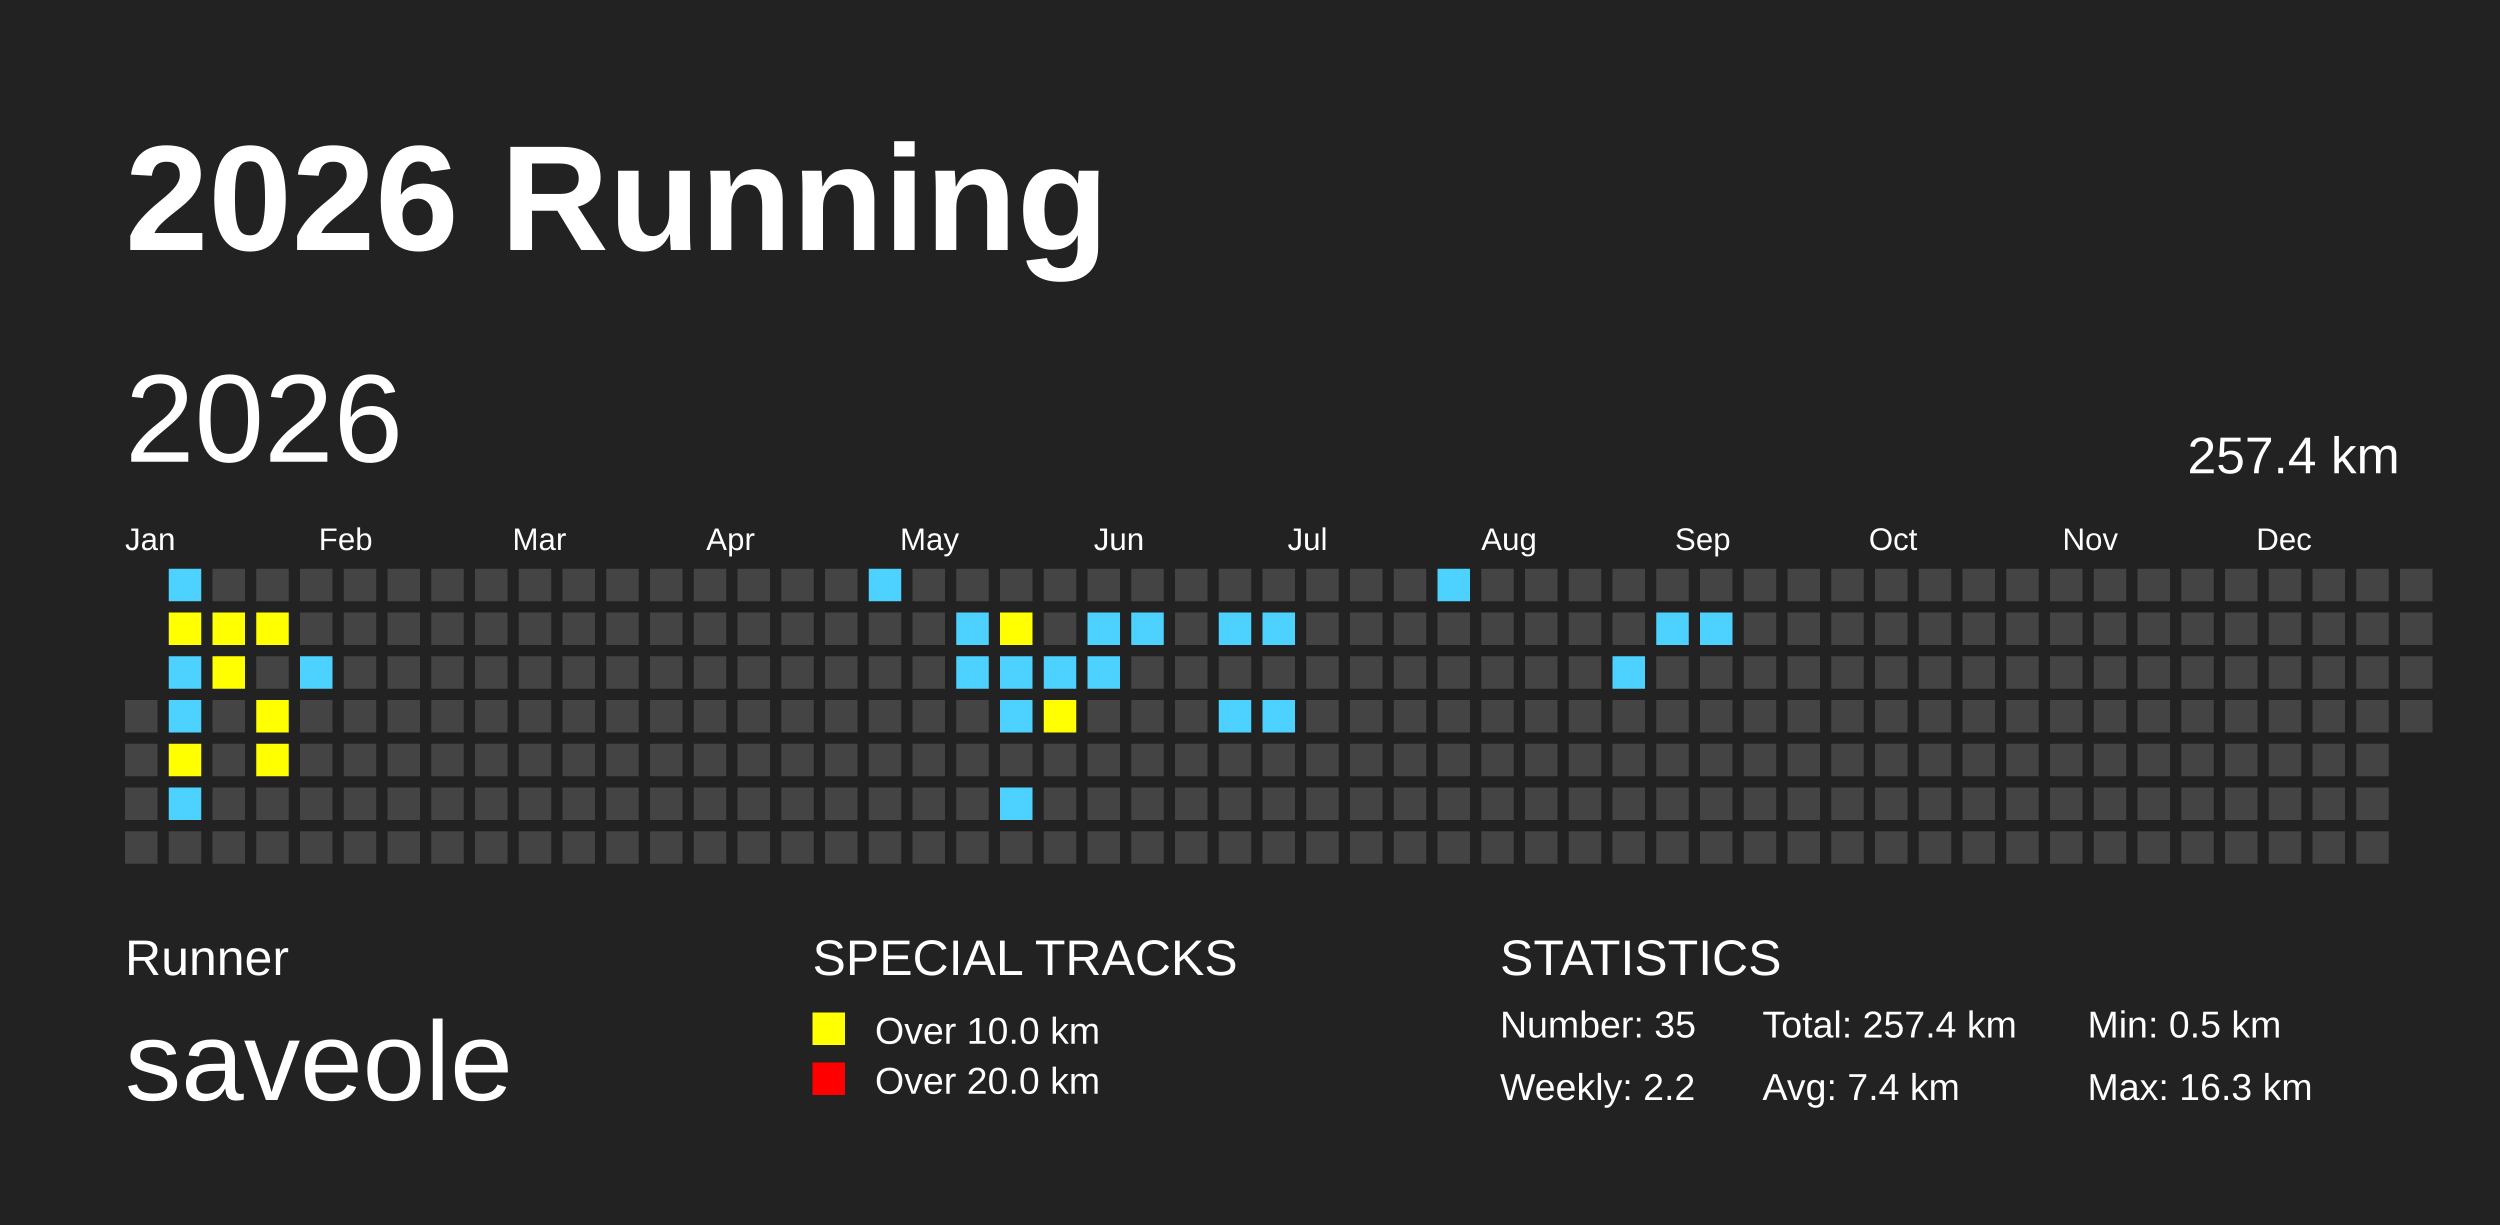
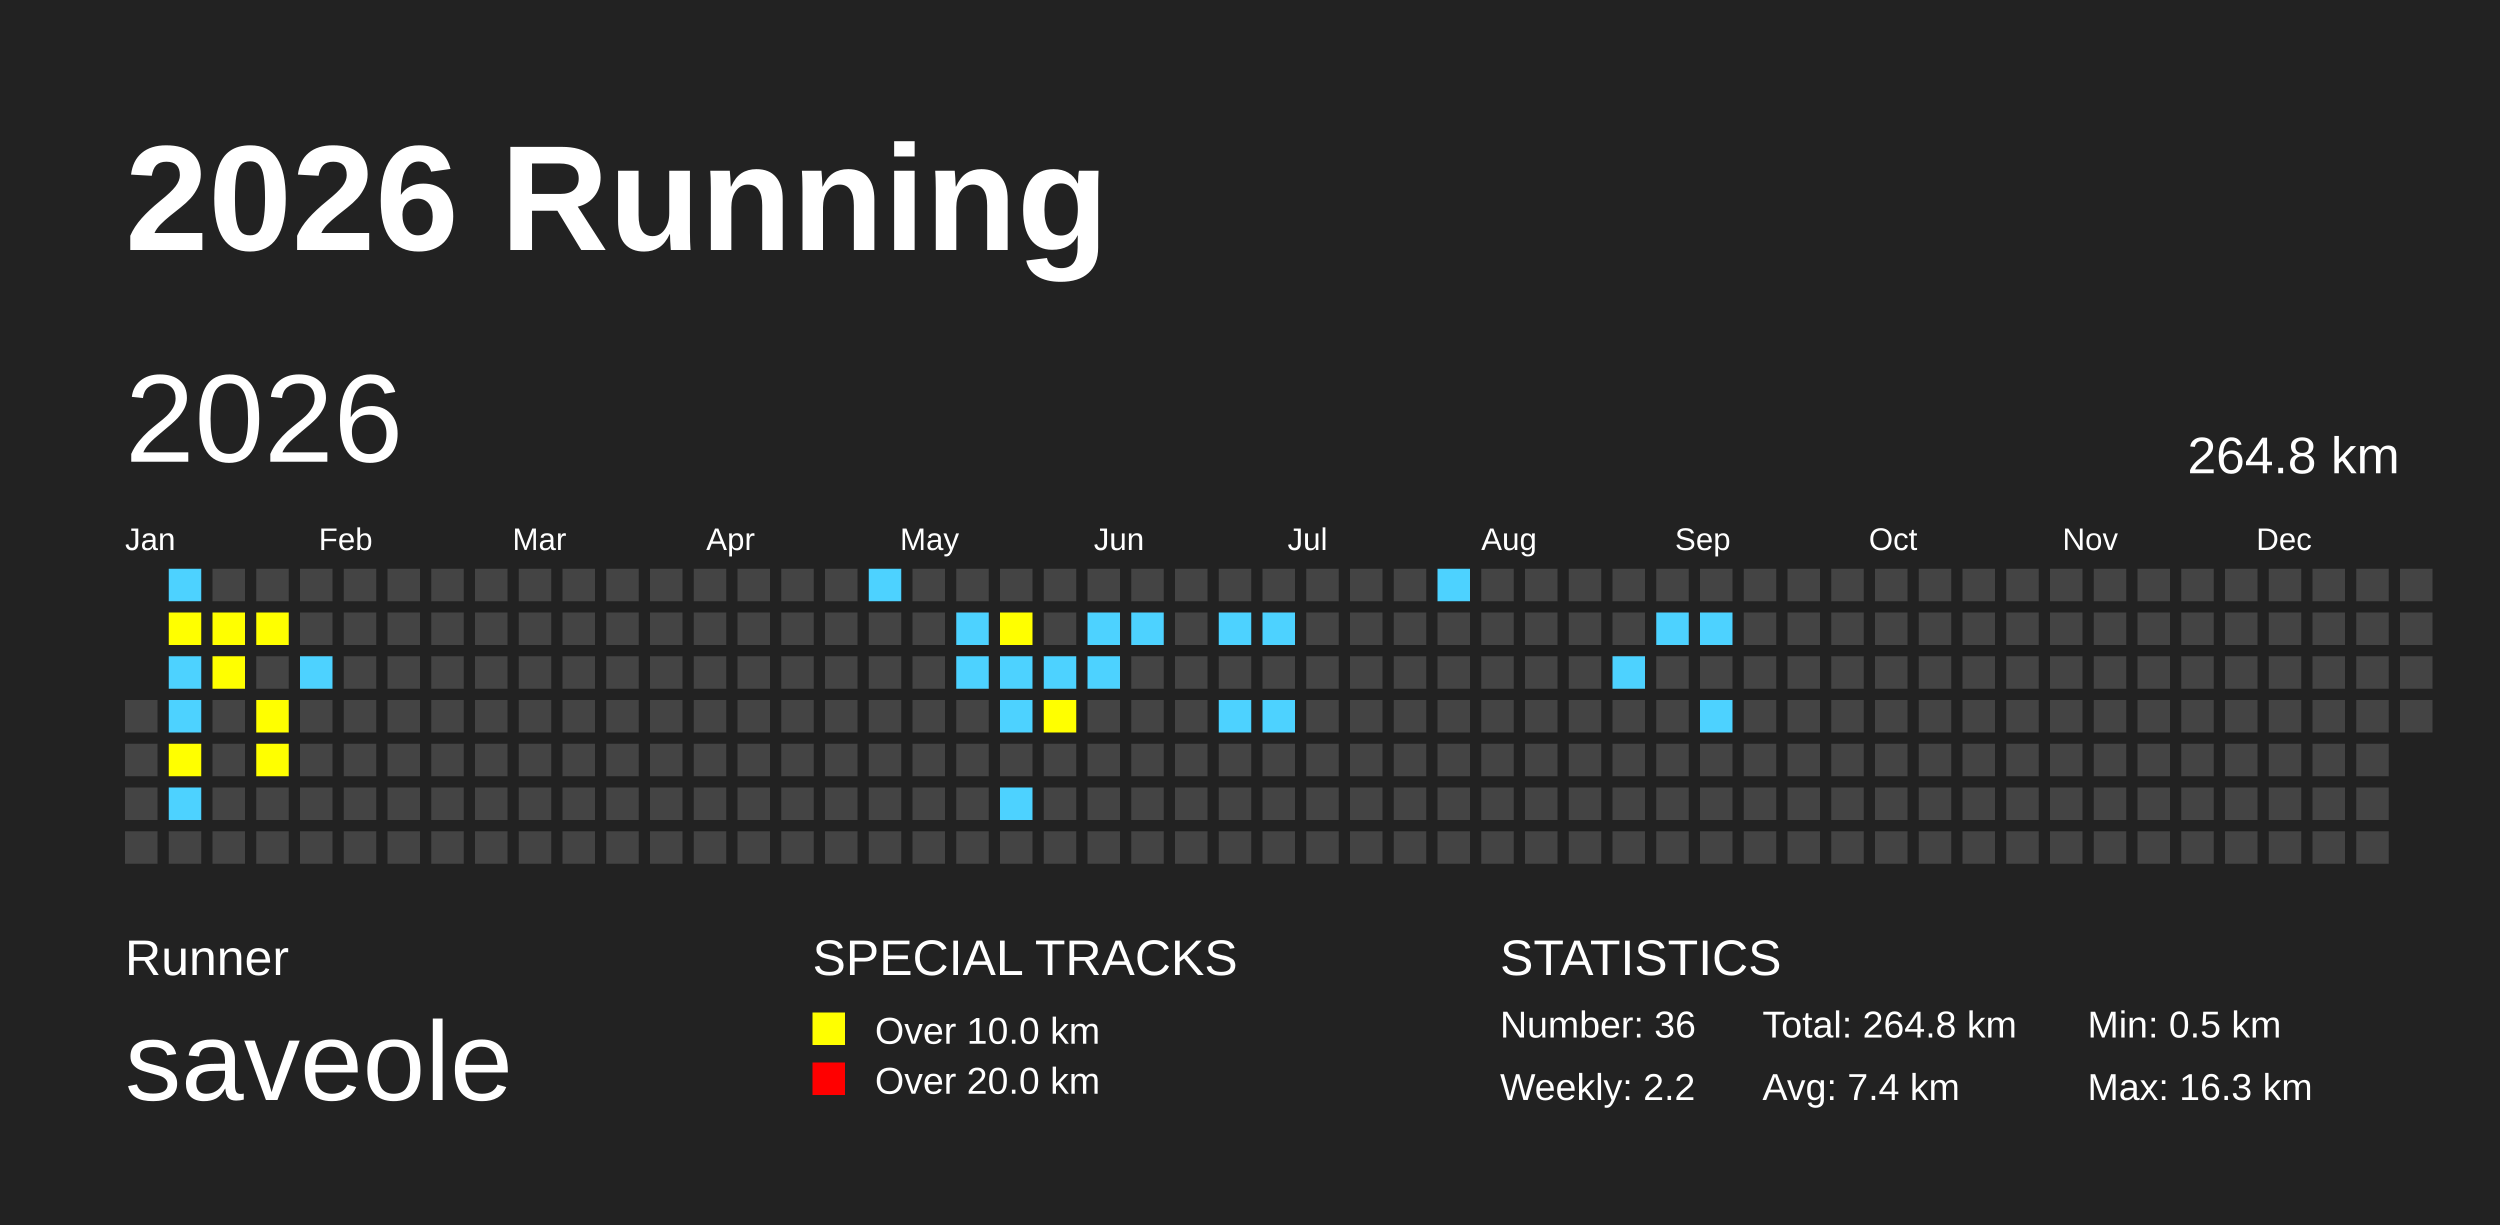
<svg xmlns="http://www.w3.org/2000/svg" baseProfile="full" height="98mm" version="1.1" viewBox="0,0,200,98" width="200mm">
  <defs />
  <rect fill="#222222" height="98" width="200" x="0" y="0" />
  <text fill="#FFFFFF" style="font-size:12px; font-family:Arial; font-weight:bold;" x="10" y="20">2026 Running</text>
  <text fill="#FFFFFF" style="font-size:4px; font-family:Arial" x="10" y="78">Runner</text>
  <text fill="#FFFFFF" style="font-size:9px; font-family:Arial" x="10" y="88">saveole</text>
  <text fill="#FFFFFF" style="font-size:4px; font-family:Arial" x="65" y="78">SPECIAL TRACKS</text>
  <rect fill="yellow" height="2.6" width="2.6" x="65" y="81" />
  <text fill="#FFFFFF" style="font-size:3px; font-family:Arial" x="70" y="83.5">Over 10.0 km</text>
  <rect fill="red" height="2.6" width="2.6" x="65" y="85" />
  <text fill="#FFFFFF" style="font-size:3px; font-family:Arial" x="70" y="87.5">Over 20.0 km</text>
  <text fill="#FFFFFF" style="font-size:4px; font-family:Arial" x="120" y="78">STATISTICS</text>
-   <text fill="#FFFFFF" style="font-size:3px; font-family:Arial" x="120" y="83">Number: 35</text>
+   <text fill="#FFFFFF" style="font-size:3px; font-family:Arial" x="120" y="83">Number: 36</text>
  <text fill="#FFFFFF" style="font-size:3px; font-family:Arial" x="120" y="88">Weekly: 2.2</text>
-   <text fill="#FFFFFF" style="font-size:3px; font-family:Arial" x="141" y="83">Total: 257.4 km</text>
+   <text fill="#FFFFFF" style="font-size:3px; font-family:Arial" x="141" y="83">Total: 264.8 km</text>
  <text fill="#FFFFFF" style="font-size:3px; font-family:Arial" x="141" y="88">Avg: 7.4 km</text>
  <text fill="#FFFFFF" style="font-size:3px; font-family:Arial" x="167" y="83">Min: 0.5 km</text>
  <text fill="#FFFFFF" style="font-size:3px; font-family:Arial" x="167" y="88">Max: 16.3 km</text>
  <text dominant-baseline="hanging" fill="#FFFFFF" style="font-size:10.0px; font-family:Arial;" x="10" y="30">2026</text>
-   <text dominant-baseline="hanging" fill="#FFFFFF" style="font-size:4.125px; font-family:Arial;" x="175" y="35">257.4 km</text>
+   <text dominant-baseline="hanging" fill="#FFFFFF" style="font-size:4.125px; font-family:Arial;" x="175" y="35">264.8 km</text>
  <text fill="#FFFFFF" style="font-size:2.5px; font-family:Arial" x="10.0" y="44">Jan</text>
  <text fill="#FFFFFF" style="font-size:2.5px; font-family:Arial" x="25.5" y="44">Feb</text>
  <text fill="#FFFFFF" style="font-size:2.5px; font-family:Arial" x="41.0" y="44">Mar</text>
  <text fill="#FFFFFF" style="font-size:2.5px; font-family:Arial" x="56.5" y="44">Apr</text>
  <text fill="#FFFFFF" style="font-size:2.5px; font-family:Arial" x="72.0" y="44">May</text>
  <text fill="#FFFFFF" style="font-size:2.5px; font-family:Arial" x="87.5" y="44">Jun</text>
  <text fill="#FFFFFF" style="font-size:2.5px; font-family:Arial" x="103.0" y="44">Jul</text>
  <text fill="#FFFFFF" style="font-size:2.5px; font-family:Arial" x="118.5" y="44">Aug</text>
  <text fill="#FFFFFF" style="font-size:2.5px; font-family:Arial" x="134.0" y="44">Sep</text>
  <text fill="#FFFFFF" style="font-size:2.5px; font-family:Arial" x="149.5" y="44">Oct</text>
  <text fill="#FFFFFF" style="font-size:2.5px; font-family:Arial" x="165.0" y="44">Nov</text>
  <text fill="#FFFFFF" style="font-size:2.5px; font-family:Arial" x="180.5" y="44">Dec</text>
  <rect fill="#444444" height="2.6" width="2.6" x="10.0" y="56.0" />
  <rect fill="#444444" height="2.6" width="2.6" x="10.0" y="59.5" />
  <rect fill="#444444" height="2.6" width="2.6" x="10.0" y="63.0" />
  <rect fill="#444444" height="2.6" width="2.6" x="10.0" y="66.5" />
  <rect fill="#4DD2FF" height="2.6" width="2.6" x="13.5" y="45.5" />
  <rect fill="yellow" height="2.6" width="2.6" x="13.5" y="49.0" />
  <rect fill="#4DD2FF" height="2.6" width="2.6" x="13.5" y="52.5" />
  <rect fill="#4DD2FF" height="2.6" width="2.6" x="13.5" y="56.0" />
  <rect fill="yellow" height="2.6" width="2.6" x="13.5" y="59.5" />
  <rect fill="#4DD2FF" height="2.6" width="2.6" x="13.5" y="63.0" />
  <rect fill="#444444" height="2.6" width="2.6" x="13.5" y="66.5" />
  <rect fill="#444444" height="2.6" width="2.6" x="17.0" y="45.5" />
  <rect fill="yellow" height="2.6" width="2.6" x="17.0" y="49.0" />
  <rect fill="yellow" height="2.6" width="2.6" x="17.0" y="52.5" />
  <rect fill="#444444" height="2.6" width="2.6" x="17.0" y="56.0" />
  <rect fill="#444444" height="2.6" width="2.6" x="17.0" y="59.5" />
  <rect fill="#444444" height="2.6" width="2.6" x="17.0" y="63.0" />
  <rect fill="#444444" height="2.6" width="2.6" x="17.0" y="66.5" />
  <rect fill="#444444" height="2.6" width="2.6" x="20.5" y="45.5" />
  <rect fill="yellow" height="2.6" width="2.6" x="20.5" y="49.0" />
  <rect fill="#444444" height="2.6" width="2.6" x="20.5" y="52.5" />
  <rect fill="yellow" height="2.6" width="2.6" x="20.5" y="56.0" />
  <rect fill="yellow" height="2.6" width="2.6" x="20.5" y="59.5" />
  <rect fill="#444444" height="2.6" width="2.6" x="20.5" y="63.0" />
  <rect fill="#444444" height="2.6" width="2.6" x="20.5" y="66.5" />
  <rect fill="#444444" height="2.6" width="2.6" x="24.0" y="45.5" />
  <rect fill="#444444" height="2.6" width="2.6" x="24.0" y="49.0" />
  <rect fill="#4DD2FF" height="2.6" width="2.6" x="24.0" y="52.5" />
  <rect fill="#444444" height="2.6" width="2.6" x="24.0" y="56.0" />
  <rect fill="#444444" height="2.6" width="2.6" x="24.0" y="59.5" />
  <rect fill="#444444" height="2.6" width="2.6" x="24.0" y="63.0" />
  <rect fill="#444444" height="2.6" width="2.6" x="24.0" y="66.5" />
  <rect fill="#444444" height="2.6" width="2.6" x="27.5" y="45.5" />
  <rect fill="#444444" height="2.6" width="2.6" x="27.5" y="49.0" />
  <rect fill="#444444" height="2.6" width="2.6" x="27.5" y="52.5" />
  <rect fill="#444444" height="2.6" width="2.6" x="27.5" y="56.0" />
  <rect fill="#444444" height="2.6" width="2.6" x="27.5" y="59.5" />
  <rect fill="#444444" height="2.6" width="2.6" x="27.5" y="63.0" />
  <rect fill="#444444" height="2.6" width="2.6" x="27.5" y="66.5" />
  <rect fill="#444444" height="2.6" width="2.6" x="31.0" y="45.5" />
  <rect fill="#444444" height="2.6" width="2.6" x="31.0" y="49.0" />
  <rect fill="#444444" height="2.6" width="2.6" x="31.0" y="52.5" />
  <rect fill="#444444" height="2.6" width="2.6" x="31.0" y="56.0" />
  <rect fill="#444444" height="2.6" width="2.6" x="31.0" y="59.5" />
  <rect fill="#444444" height="2.6" width="2.6" x="31.0" y="63.0" />
  <rect fill="#444444" height="2.6" width="2.6" x="31.0" y="66.5" />
  <rect fill="#444444" height="2.6" width="2.6" x="34.5" y="45.5" />
  <rect fill="#444444" height="2.6" width="2.6" x="34.5" y="49.0" />
  <rect fill="#444444" height="2.6" width="2.6" x="34.5" y="52.5" />
  <rect fill="#444444" height="2.6" width="2.6" x="34.5" y="56.0" />
  <rect fill="#444444" height="2.6" width="2.6" x="34.5" y="59.5" />
  <rect fill="#444444" height="2.6" width="2.6" x="34.5" y="63.0" />
  <rect fill="#444444" height="2.6" width="2.6" x="34.5" y="66.5" />
  <rect fill="#444444" height="2.6" width="2.6" x="38.0" y="45.5" />
  <rect fill="#444444" height="2.6" width="2.6" x="38.0" y="49.0" />
  <rect fill="#444444" height="2.6" width="2.6" x="38.0" y="52.5" />
  <rect fill="#444444" height="2.6" width="2.6" x="38.0" y="56.0" />
  <rect fill="#444444" height="2.6" width="2.6" x="38.0" y="59.5" />
  <rect fill="#444444" height="2.6" width="2.6" x="38.0" y="63.0" />
  <rect fill="#444444" height="2.6" width="2.6" x="38.0" y="66.5" />
  <rect fill="#444444" height="2.6" width="2.6" x="41.5" y="45.5" />
  <rect fill="#444444" height="2.6" width="2.6" x="41.5" y="49.0" />
  <rect fill="#444444" height="2.6" width="2.6" x="41.5" y="52.5" />
  <rect fill="#444444" height="2.6" width="2.6" x="41.5" y="56.0" />
  <rect fill="#444444" height="2.6" width="2.6" x="41.5" y="59.5" />
  <rect fill="#444444" height="2.6" width="2.6" x="41.5" y="63.0" />
  <rect fill="#444444" height="2.6" width="2.6" x="41.5" y="66.5" />
  <rect fill="#444444" height="2.6" width="2.6" x="45.0" y="45.5" />
  <rect fill="#444444" height="2.6" width="2.6" x="45.0" y="49.0" />
  <rect fill="#444444" height="2.6" width="2.6" x="45.0" y="52.5" />
  <rect fill="#444444" height="2.6" width="2.6" x="45.0" y="56.0" />
  <rect fill="#444444" height="2.6" width="2.6" x="45.0" y="59.5" />
  <rect fill="#444444" height="2.6" width="2.6" x="45.0" y="63.0" />
  <rect fill="#444444" height="2.6" width="2.6" x="45.0" y="66.5" />
  <rect fill="#444444" height="2.6" width="2.6" x="48.5" y="45.5" />
  <rect fill="#444444" height="2.6" width="2.6" x="48.5" y="49.0" />
  <rect fill="#444444" height="2.6" width="2.6" x="48.5" y="52.5" />
  <rect fill="#444444" height="2.6" width="2.6" x="48.5" y="56.0" />
  <rect fill="#444444" height="2.6" width="2.6" x="48.5" y="59.5" />
  <rect fill="#444444" height="2.6" width="2.6" x="48.5" y="63.0" />
  <rect fill="#444444" height="2.6" width="2.6" x="48.5" y="66.5" />
  <rect fill="#444444" height="2.6" width="2.6" x="52.0" y="45.5" />
  <rect fill="#444444" height="2.6" width="2.6" x="52.0" y="49.0" />
  <rect fill="#444444" height="2.6" width="2.6" x="52.0" y="52.5" />
  <rect fill="#444444" height="2.6" width="2.6" x="52.0" y="56.0" />
  <rect fill="#444444" height="2.6" width="2.6" x="52.0" y="59.5" />
  <rect fill="#444444" height="2.6" width="2.6" x="52.0" y="63.0" />
  <rect fill="#444444" height="2.6" width="2.6" x="52.0" y="66.5" />
  <rect fill="#444444" height="2.6" width="2.6" x="55.5" y="45.5" />
  <rect fill="#444444" height="2.6" width="2.6" x="55.5" y="49.0" />
  <rect fill="#444444" height="2.6" width="2.6" x="55.5" y="52.5" />
  <rect fill="#444444" height="2.6" width="2.6" x="55.5" y="56.0" />
  <rect fill="#444444" height="2.6" width="2.6" x="55.5" y="59.5" />
  <rect fill="#444444" height="2.6" width="2.6" x="55.5" y="63.0" />
  <rect fill="#444444" height="2.6" width="2.6" x="55.5" y="66.5" />
  <rect fill="#444444" height="2.6" width="2.6" x="59.0" y="45.5" />
  <rect fill="#444444" height="2.6" width="2.6" x="59.0" y="49.0" />
  <rect fill="#444444" height="2.6" width="2.6" x="59.0" y="52.5" />
  <rect fill="#444444" height="2.6" width="2.6" x="59.0" y="56.0" />
  <rect fill="#444444" height="2.6" width="2.6" x="59.0" y="59.5" />
  <rect fill="#444444" height="2.6" width="2.6" x="59.0" y="63.0" />
  <rect fill="#444444" height="2.6" width="2.6" x="59.0" y="66.5" />
  <rect fill="#444444" height="2.6" width="2.6" x="62.5" y="45.5" />
  <rect fill="#444444" height="2.6" width="2.6" x="62.5" y="49.0" />
  <rect fill="#444444" height="2.6" width="2.6" x="62.5" y="52.5" />
  <rect fill="#444444" height="2.6" width="2.6" x="62.5" y="56.0" />
  <rect fill="#444444" height="2.6" width="2.6" x="62.5" y="59.5" />
  <rect fill="#444444" height="2.6" width="2.6" x="62.5" y="63.0" />
  <rect fill="#444444" height="2.6" width="2.6" x="62.5" y="66.5" />
  <rect fill="#444444" height="2.6" width="2.6" x="66.0" y="45.5" />
  <rect fill="#444444" height="2.6" width="2.6" x="66.0" y="49.0" />
  <rect fill="#444444" height="2.6" width="2.6" x="66.0" y="52.5" />
  <rect fill="#444444" height="2.6" width="2.6" x="66.0" y="56.0" />
  <rect fill="#444444" height="2.6" width="2.6" x="66.0" y="59.5" />
  <rect fill="#444444" height="2.6" width="2.6" x="66.0" y="63.0" />
  <rect fill="#444444" height="2.6" width="2.6" x="66.0" y="66.5" />
  <rect fill="#4DD2FF" height="2.6" width="2.6" x="69.5" y="45.5" />
  <rect fill="#444444" height="2.6" width="2.6" x="69.5" y="49.0" />
  <rect fill="#444444" height="2.6" width="2.6" x="69.5" y="52.5" />
  <rect fill="#444444" height="2.6" width="2.6" x="69.5" y="56.0" />
  <rect fill="#444444" height="2.6" width="2.6" x="69.5" y="59.5" />
  <rect fill="#444444" height="2.6" width="2.6" x="69.5" y="63.0" />
  <rect fill="#444444" height="2.6" width="2.6" x="69.5" y="66.5" />
  <rect fill="#444444" height="2.6" width="2.6" x="73.0" y="45.5" />
  <rect fill="#444444" height="2.6" width="2.6" x="73.0" y="49.0" />
  <rect fill="#444444" height="2.6" width="2.6" x="73.0" y="52.5" />
  <rect fill="#444444" height="2.6" width="2.6" x="73.0" y="56.0" />
  <rect fill="#444444" height="2.6" width="2.6" x="73.0" y="59.5" />
  <rect fill="#444444" height="2.6" width="2.6" x="73.0" y="63.0" />
  <rect fill="#444444" height="2.6" width="2.6" x="73.0" y="66.5" />
  <rect fill="#444444" height="2.6" width="2.6" x="76.5" y="45.5" />
  <rect fill="#4DD2FF" height="2.6" width="2.6" x="76.5" y="49.0" />
  <rect fill="#4DD2FF" height="2.6" width="2.6" x="76.5" y="52.5" />
  <rect fill="#444444" height="2.6" width="2.6" x="76.5" y="56.0" />
  <rect fill="#444444" height="2.6" width="2.6" x="76.5" y="59.5" />
  <rect fill="#444444" height="2.6" width="2.6" x="76.5" y="63.0" />
  <rect fill="#444444" height="2.6" width="2.6" x="76.5" y="66.5" />
  <rect fill="#444444" height="2.6" width="2.6" x="80.0" y="45.5" />
  <rect fill="yellow" height="2.6" width="2.6" x="80.0" y="49.0" />
  <rect fill="#4DD2FF" height="2.6" width="2.6" x="80.0" y="52.5" />
  <rect fill="#4DD2FF" height="2.6" width="2.6" x="80.0" y="56.0" />
  <rect fill="#444444" height="2.6" width="2.6" x="80.0" y="59.5" />
  <rect fill="#4DD2FF" height="2.6" width="2.6" x="80.0" y="63.0" />
  <rect fill="#444444" height="2.6" width="2.6" x="80.0" y="66.5" />
  <rect fill="#444444" height="2.6" width="2.6" x="83.5" y="45.5" />
  <rect fill="#444444" height="2.6" width="2.6" x="83.5" y="49.0" />
  <rect fill="#4DD2FF" height="2.6" width="2.6" x="83.5" y="52.5" />
  <rect fill="yellow" height="2.6" width="2.6" x="83.5" y="56.0" />
  <rect fill="#444444" height="2.6" width="2.6" x="83.5" y="59.5" />
  <rect fill="#444444" height="2.6" width="2.6" x="83.5" y="63.0" />
  <rect fill="#444444" height="2.6" width="2.6" x="83.5" y="66.5" />
  <rect fill="#444444" height="2.6" width="2.6" x="87.0" y="45.5" />
  <rect fill="#4DD2FF" height="2.6" width="2.6" x="87.0" y="49.0" />
  <rect fill="#4DD2FF" height="2.6" width="2.6" x="87.0" y="52.5" />
  <rect fill="#444444" height="2.6" width="2.6" x="87.0" y="56.0" />
  <rect fill="#444444" height="2.6" width="2.6" x="87.0" y="59.5" />
  <rect fill="#444444" height="2.6" width="2.6" x="87.0" y="63.0" />
  <rect fill="#444444" height="2.6" width="2.6" x="87.0" y="66.5" />
  <rect fill="#444444" height="2.6" width="2.6" x="90.5" y="45.5" />
  <rect fill="#4DD2FF" height="2.6" width="2.6" x="90.5" y="49.0" />
  <rect fill="#444444" height="2.6" width="2.6" x="90.5" y="52.5" />
  <rect fill="#444444" height="2.6" width="2.6" x="90.5" y="56.0" />
  <rect fill="#444444" height="2.6" width="2.6" x="90.5" y="59.5" />
  <rect fill="#444444" height="2.6" width="2.6" x="90.5" y="63.0" />
  <rect fill="#444444" height="2.6" width="2.6" x="90.5" y="66.5" />
  <rect fill="#444444" height="2.6" width="2.6" x="94.0" y="45.5" />
  <rect fill="#444444" height="2.6" width="2.6" x="94.0" y="49.0" />
  <rect fill="#444444" height="2.6" width="2.6" x="94.0" y="52.5" />
  <rect fill="#444444" height="2.6" width="2.6" x="94.0" y="56.0" />
  <rect fill="#444444" height="2.6" width="2.6" x="94.0" y="59.5" />
  <rect fill="#444444" height="2.6" width="2.6" x="94.0" y="63.0" />
  <rect fill="#444444" height="2.6" width="2.6" x="94.0" y="66.5" />
  <rect fill="#444444" height="2.6" width="2.6" x="97.5" y="45.5" />
  <rect fill="#4DD2FF" height="2.6" width="2.6" x="97.5" y="49.0" />
  <rect fill="#444444" height="2.6" width="2.6" x="97.5" y="52.5" />
  <rect fill="#4DD2FF" height="2.6" width="2.6" x="97.5" y="56.0" />
  <rect fill="#444444" height="2.6" width="2.6" x="97.5" y="59.5" />
  <rect fill="#444444" height="2.6" width="2.6" x="97.5" y="63.0" />
  <rect fill="#444444" height="2.6" width="2.6" x="97.5" y="66.5" />
  <rect fill="#444444" height="2.6" width="2.6" x="101.0" y="45.5" />
  <rect fill="#4DD2FF" height="2.6" width="2.6" x="101.0" y="49.0" />
  <rect fill="#444444" height="2.6" width="2.6" x="101.0" y="52.5" />
  <rect fill="#4DD2FF" height="2.6" width="2.6" x="101.0" y="56.0" />
  <rect fill="#444444" height="2.6" width="2.6" x="101.0" y="59.5" />
  <rect fill="#444444" height="2.6" width="2.6" x="101.0" y="63.0" />
  <rect fill="#444444" height="2.6" width="2.6" x="101.0" y="66.5" />
  <rect fill="#444444" height="2.6" width="2.6" x="104.5" y="45.5" />
  <rect fill="#444444" height="2.6" width="2.6" x="104.5" y="49.0" />
  <rect fill="#444444" height="2.6" width="2.6" x="104.5" y="52.5" />
  <rect fill="#444444" height="2.6" width="2.6" x="104.5" y="56.0" />
  <rect fill="#444444" height="2.6" width="2.6" x="104.5" y="59.5" />
  <rect fill="#444444" height="2.6" width="2.6" x="104.5" y="63.0" />
  <rect fill="#444444" height="2.6" width="2.6" x="104.5" y="66.5" />
  <rect fill="#444444" height="2.6" width="2.6" x="108.0" y="45.5" />
  <rect fill="#444444" height="2.6" width="2.6" x="108.0" y="49.0" />
  <rect fill="#444444" height="2.6" width="2.6" x="108.0" y="52.5" />
  <rect fill="#444444" height="2.6" width="2.6" x="108.0" y="56.0" />
  <rect fill="#444444" height="2.6" width="2.6" x="108.0" y="59.5" />
  <rect fill="#444444" height="2.6" width="2.6" x="108.0" y="63.0" />
  <rect fill="#444444" height="2.6" width="2.6" x="108.0" y="66.5" />
  <rect fill="#444444" height="2.6" width="2.6" x="111.5" y="45.5" />
  <rect fill="#444444" height="2.6" width="2.6" x="111.5" y="49.0" />
  <rect fill="#444444" height="2.6" width="2.6" x="111.5" y="52.5" />
  <rect fill="#444444" height="2.6" width="2.6" x="111.5" y="56.0" />
  <rect fill="#444444" height="2.6" width="2.6" x="111.5" y="59.5" />
  <rect fill="#444444" height="2.6" width="2.6" x="111.5" y="63.0" />
  <rect fill="#444444" height="2.6" width="2.6" x="111.5" y="66.5" />
  <rect fill="#4DD2FF" height="2.6" width="2.6" x="115.0" y="45.5" />
  <rect fill="#444444" height="2.6" width="2.6" x="115.0" y="49.0" />
  <rect fill="#444444" height="2.6" width="2.6" x="115.0" y="52.5" />
  <rect fill="#444444" height="2.6" width="2.6" x="115.0" y="56.0" />
  <rect fill="#444444" height="2.6" width="2.6" x="115.0" y="59.5" />
  <rect fill="#444444" height="2.6" width="2.6" x="115.0" y="63.0" />
  <rect fill="#444444" height="2.6" width="2.6" x="115.0" y="66.5" />
  <rect fill="#444444" height="2.6" width="2.6" x="118.5" y="45.5" />
  <rect fill="#444444" height="2.6" width="2.6" x="118.5" y="49.0" />
  <rect fill="#444444" height="2.6" width="2.6" x="118.5" y="52.5" />
  <rect fill="#444444" height="2.6" width="2.6" x="118.5" y="56.0" />
  <rect fill="#444444" height="2.6" width="2.6" x="118.5" y="59.5" />
  <rect fill="#444444" height="2.6" width="2.6" x="118.5" y="63.0" />
  <rect fill="#444444" height="2.6" width="2.6" x="118.5" y="66.5" />
  <rect fill="#444444" height="2.6" width="2.6" x="122.0" y="45.5" />
  <rect fill="#444444" height="2.6" width="2.6" x="122.0" y="49.0" />
  <rect fill="#444444" height="2.6" width="2.6" x="122.0" y="52.5" />
  <rect fill="#444444" height="2.6" width="2.6" x="122.0" y="56.0" />
  <rect fill="#444444" height="2.6" width="2.6" x="122.0" y="59.5" />
  <rect fill="#444444" height="2.6" width="2.6" x="122.0" y="63.0" />
  <rect fill="#444444" height="2.6" width="2.6" x="122.0" y="66.5" />
  <rect fill="#444444" height="2.6" width="2.6" x="125.5" y="45.5" />
  <rect fill="#444444" height="2.6" width="2.6" x="125.5" y="49.0" />
  <rect fill="#444444" height="2.6" width="2.6" x="125.5" y="52.5" />
  <rect fill="#444444" height="2.6" width="2.6" x="125.5" y="56.0" />
  <rect fill="#444444" height="2.6" width="2.6" x="125.5" y="59.5" />
  <rect fill="#444444" height="2.6" width="2.6" x="125.5" y="63.0" />
  <rect fill="#444444" height="2.6" width="2.6" x="125.5" y="66.5" />
  <rect fill="#444444" height="2.6" width="2.6" x="129.0" y="45.5" />
  <rect fill="#444444" height="2.6" width="2.6" x="129.0" y="49.0" />
  <rect fill="#4DD2FF" height="2.6" width="2.6" x="129.0" y="52.5" />
  <rect fill="#444444" height="2.6" width="2.6" x="129.0" y="56.0" />
  <rect fill="#444444" height="2.6" width="2.6" x="129.0" y="59.5" />
  <rect fill="#444444" height="2.6" width="2.6" x="129.0" y="63.0" />
  <rect fill="#444444" height="2.6" width="2.6" x="129.0" y="66.5" />
  <rect fill="#444444" height="2.6" width="2.6" x="132.5" y="45.5" />
  <rect fill="#4DD2FF" height="2.6" width="2.6" x="132.5" y="49.0" />
  <rect fill="#444444" height="2.6" width="2.6" x="132.5" y="52.5" />
  <rect fill="#444444" height="2.6" width="2.6" x="132.5" y="56.0" />
  <rect fill="#444444" height="2.6" width="2.6" x="132.5" y="59.5" />
  <rect fill="#444444" height="2.6" width="2.6" x="132.5" y="63.0" />
  <rect fill="#444444" height="2.6" width="2.6" x="132.5" y="66.5" />
  <rect fill="#444444" height="2.6" width="2.6" x="136.0" y="45.5" />
  <rect fill="#4DD2FF" height="2.6" width="2.6" x="136.0" y="49.0" />
  <rect fill="#444444" height="2.6" width="2.6" x="136.0" y="52.5" />
-   <rect fill="#444444" height="2.6" width="2.6" x="136.0" y="56.0" />
+   <rect fill="#4DD2FF" height="2.6" width="2.6" x="136.0" y="56.0" />
  <rect fill="#444444" height="2.6" width="2.6" x="136.0" y="59.5" />
  <rect fill="#444444" height="2.6" width="2.6" x="136.0" y="63.0" />
  <rect fill="#444444" height="2.6" width="2.6" x="136.0" y="66.5" />
  <rect fill="#444444" height="2.6" width="2.6" x="139.5" y="45.5" />
  <rect fill="#444444" height="2.6" width="2.6" x="139.5" y="49.0" />
  <rect fill="#444444" height="2.6" width="2.6" x="139.5" y="52.5" />
  <rect fill="#444444" height="2.6" width="2.6" x="139.5" y="56.0" />
  <rect fill="#444444" height="2.6" width="2.6" x="139.5" y="59.5" />
  <rect fill="#444444" height="2.6" width="2.6" x="139.5" y="63.0" />
  <rect fill="#444444" height="2.6" width="2.6" x="139.5" y="66.5" />
  <rect fill="#444444" height="2.6" width="2.6" x="143.0" y="45.5" />
  <rect fill="#444444" height="2.6" width="2.6" x="143.0" y="49.0" />
  <rect fill="#444444" height="2.6" width="2.6" x="143.0" y="52.5" />
  <rect fill="#444444" height="2.6" width="2.6" x="143.0" y="56.0" />
  <rect fill="#444444" height="2.6" width="2.6" x="143.0" y="59.5" />
  <rect fill="#444444" height="2.6" width="2.6" x="143.0" y="63.0" />
  <rect fill="#444444" height="2.6" width="2.6" x="143.0" y="66.5" />
  <rect fill="#444444" height="2.6" width="2.6" x="146.5" y="45.5" />
  <rect fill="#444444" height="2.6" width="2.6" x="146.5" y="49.0" />
  <rect fill="#444444" height="2.6" width="2.6" x="146.5" y="52.5" />
  <rect fill="#444444" height="2.6" width="2.6" x="146.5" y="56.0" />
  <rect fill="#444444" height="2.6" width="2.6" x="146.5" y="59.5" />
  <rect fill="#444444" height="2.6" width="2.6" x="146.5" y="63.0" />
  <rect fill="#444444" height="2.6" width="2.6" x="146.5" y="66.5" />
  <rect fill="#444444" height="2.6" width="2.6" x="150.0" y="45.5" />
  <rect fill="#444444" height="2.6" width="2.6" x="150.0" y="49.0" />
  <rect fill="#444444" height="2.6" width="2.6" x="150.0" y="52.5" />
  <rect fill="#444444" height="2.6" width="2.6" x="150.0" y="56.0" />
  <rect fill="#444444" height="2.6" width="2.6" x="150.0" y="59.5" />
  <rect fill="#444444" height="2.6" width="2.6" x="150.0" y="63.0" />
  <rect fill="#444444" height="2.6" width="2.6" x="150.0" y="66.5" />
  <rect fill="#444444" height="2.6" width="2.6" x="153.5" y="45.5" />
  <rect fill="#444444" height="2.6" width="2.6" x="153.5" y="49.0" />
  <rect fill="#444444" height="2.6" width="2.6" x="153.5" y="52.5" />
  <rect fill="#444444" height="2.6" width="2.6" x="153.5" y="56.0" />
  <rect fill="#444444" height="2.6" width="2.6" x="153.5" y="59.5" />
  <rect fill="#444444" height="2.6" width="2.6" x="153.5" y="63.0" />
  <rect fill="#444444" height="2.6" width="2.6" x="153.5" y="66.5" />
  <rect fill="#444444" height="2.6" width="2.6" x="157.0" y="45.5" />
  <rect fill="#444444" height="2.6" width="2.6" x="157.0" y="49.0" />
  <rect fill="#444444" height="2.6" width="2.6" x="157.0" y="52.5" />
  <rect fill="#444444" height="2.6" width="2.6" x="157.0" y="56.0" />
  <rect fill="#444444" height="2.6" width="2.6" x="157.0" y="59.5" />
  <rect fill="#444444" height="2.6" width="2.6" x="157.0" y="63.0" />
  <rect fill="#444444" height="2.6" width="2.6" x="157.0" y="66.5" />
  <rect fill="#444444" height="2.6" width="2.6" x="160.5" y="45.5" />
  <rect fill="#444444" height="2.6" width="2.6" x="160.5" y="49.0" />
  <rect fill="#444444" height="2.6" width="2.6" x="160.5" y="52.5" />
  <rect fill="#444444" height="2.6" width="2.6" x="160.5" y="56.0" />
  <rect fill="#444444" height="2.6" width="2.6" x="160.5" y="59.5" />
  <rect fill="#444444" height="2.6" width="2.6" x="160.5" y="63.0" />
  <rect fill="#444444" height="2.6" width="2.6" x="160.5" y="66.5" />
  <rect fill="#444444" height="2.6" width="2.6" x="164.0" y="45.5" />
  <rect fill="#444444" height="2.6" width="2.6" x="164.0" y="49.0" />
  <rect fill="#444444" height="2.6" width="2.6" x="164.0" y="52.5" />
  <rect fill="#444444" height="2.6" width="2.6" x="164.0" y="56.0" />
  <rect fill="#444444" height="2.6" width="2.6" x="164.0" y="59.5" />
  <rect fill="#444444" height="2.6" width="2.6" x="164.0" y="63.0" />
  <rect fill="#444444" height="2.6" width="2.6" x="164.0" y="66.5" />
  <rect fill="#444444" height="2.6" width="2.6" x="167.5" y="45.5" />
  <rect fill="#444444" height="2.6" width="2.6" x="167.5" y="49.0" />
  <rect fill="#444444" height="2.6" width="2.6" x="167.5" y="52.5" />
  <rect fill="#444444" height="2.6" width="2.6" x="167.5" y="56.0" />
  <rect fill="#444444" height="2.6" width="2.6" x="167.5" y="59.5" />
  <rect fill="#444444" height="2.6" width="2.6" x="167.5" y="63.0" />
  <rect fill="#444444" height="2.6" width="2.6" x="167.5" y="66.5" />
  <rect fill="#444444" height="2.6" width="2.6" x="171.0" y="45.5" />
  <rect fill="#444444" height="2.6" width="2.6" x="171.0" y="49.0" />
  <rect fill="#444444" height="2.6" width="2.6" x="171.0" y="52.5" />
  <rect fill="#444444" height="2.6" width="2.6" x="171.0" y="56.0" />
  <rect fill="#444444" height="2.6" width="2.6" x="171.0" y="59.5" />
  <rect fill="#444444" height="2.6" width="2.6" x="171.0" y="63.0" />
  <rect fill="#444444" height="2.6" width="2.6" x="171.0" y="66.5" />
  <rect fill="#444444" height="2.6" width="2.6" x="174.5" y="45.5" />
  <rect fill="#444444" height="2.6" width="2.6" x="174.5" y="49.0" />
  <rect fill="#444444" height="2.6" width="2.6" x="174.5" y="52.5" />
  <rect fill="#444444" height="2.6" width="2.6" x="174.5" y="56.0" />
  <rect fill="#444444" height="2.6" width="2.6" x="174.5" y="59.5" />
  <rect fill="#444444" height="2.6" width="2.6" x="174.5" y="63.0" />
  <rect fill="#444444" height="2.6" width="2.6" x="174.5" y="66.5" />
  <rect fill="#444444" height="2.6" width="2.6" x="178.0" y="45.5" />
  <rect fill="#444444" height="2.6" width="2.6" x="178.0" y="49.0" />
  <rect fill="#444444" height="2.6" width="2.6" x="178.0" y="52.5" />
  <rect fill="#444444" height="2.6" width="2.6" x="178.0" y="56.0" />
  <rect fill="#444444" height="2.6" width="2.6" x="178.0" y="59.5" />
  <rect fill="#444444" height="2.6" width="2.6" x="178.0" y="63.0" />
  <rect fill="#444444" height="2.6" width="2.6" x="178.0" y="66.5" />
  <rect fill="#444444" height="2.6" width="2.6" x="181.5" y="45.5" />
  <rect fill="#444444" height="2.6" width="2.6" x="181.5" y="49.0" />
  <rect fill="#444444" height="2.6" width="2.6" x="181.5" y="52.5" />
  <rect fill="#444444" height="2.6" width="2.6" x="181.5" y="56.0" />
  <rect fill="#444444" height="2.6" width="2.6" x="181.5" y="59.5" />
  <rect fill="#444444" height="2.6" width="2.6" x="181.5" y="63.0" />
  <rect fill="#444444" height="2.6" width="2.6" x="181.5" y="66.5" />
  <rect fill="#444444" height="2.6" width="2.6" x="185.0" y="45.5" />
  <rect fill="#444444" height="2.6" width="2.6" x="185.0" y="49.0" />
  <rect fill="#444444" height="2.6" width="2.6" x="185.0" y="52.5" />
  <rect fill="#444444" height="2.6" width="2.6" x="185.0" y="56.0" />
  <rect fill="#444444" height="2.6" width="2.6" x="185.0" y="59.5" />
  <rect fill="#444444" height="2.6" width="2.6" x="185.0" y="63.0" />
  <rect fill="#444444" height="2.6" width="2.6" x="185.0" y="66.5" />
  <rect fill="#444444" height="2.6" width="2.6" x="188.5" y="45.5" />
  <rect fill="#444444" height="2.6" width="2.6" x="188.5" y="49.0" />
  <rect fill="#444444" height="2.6" width="2.6" x="188.5" y="52.5" />
  <rect fill="#444444" height="2.6" width="2.6" x="188.5" y="56.0" />
  <rect fill="#444444" height="2.6" width="2.6" x="188.5" y="59.5" />
  <rect fill="#444444" height="2.6" width="2.6" x="188.5" y="63.0" />
  <rect fill="#444444" height="2.6" width="2.6" x="188.5" y="66.5" />
  <rect fill="#444444" height="2.6" width="2.6" x="192.0" y="45.5" />
  <rect fill="#444444" height="2.6" width="2.6" x="192.0" y="49.0" />
  <rect fill="#444444" height="2.6" width="2.6" x="192.0" y="52.5" />
  <rect fill="#444444" height="2.6" width="2.6" x="192.0" y="56.0" />
</svg>
